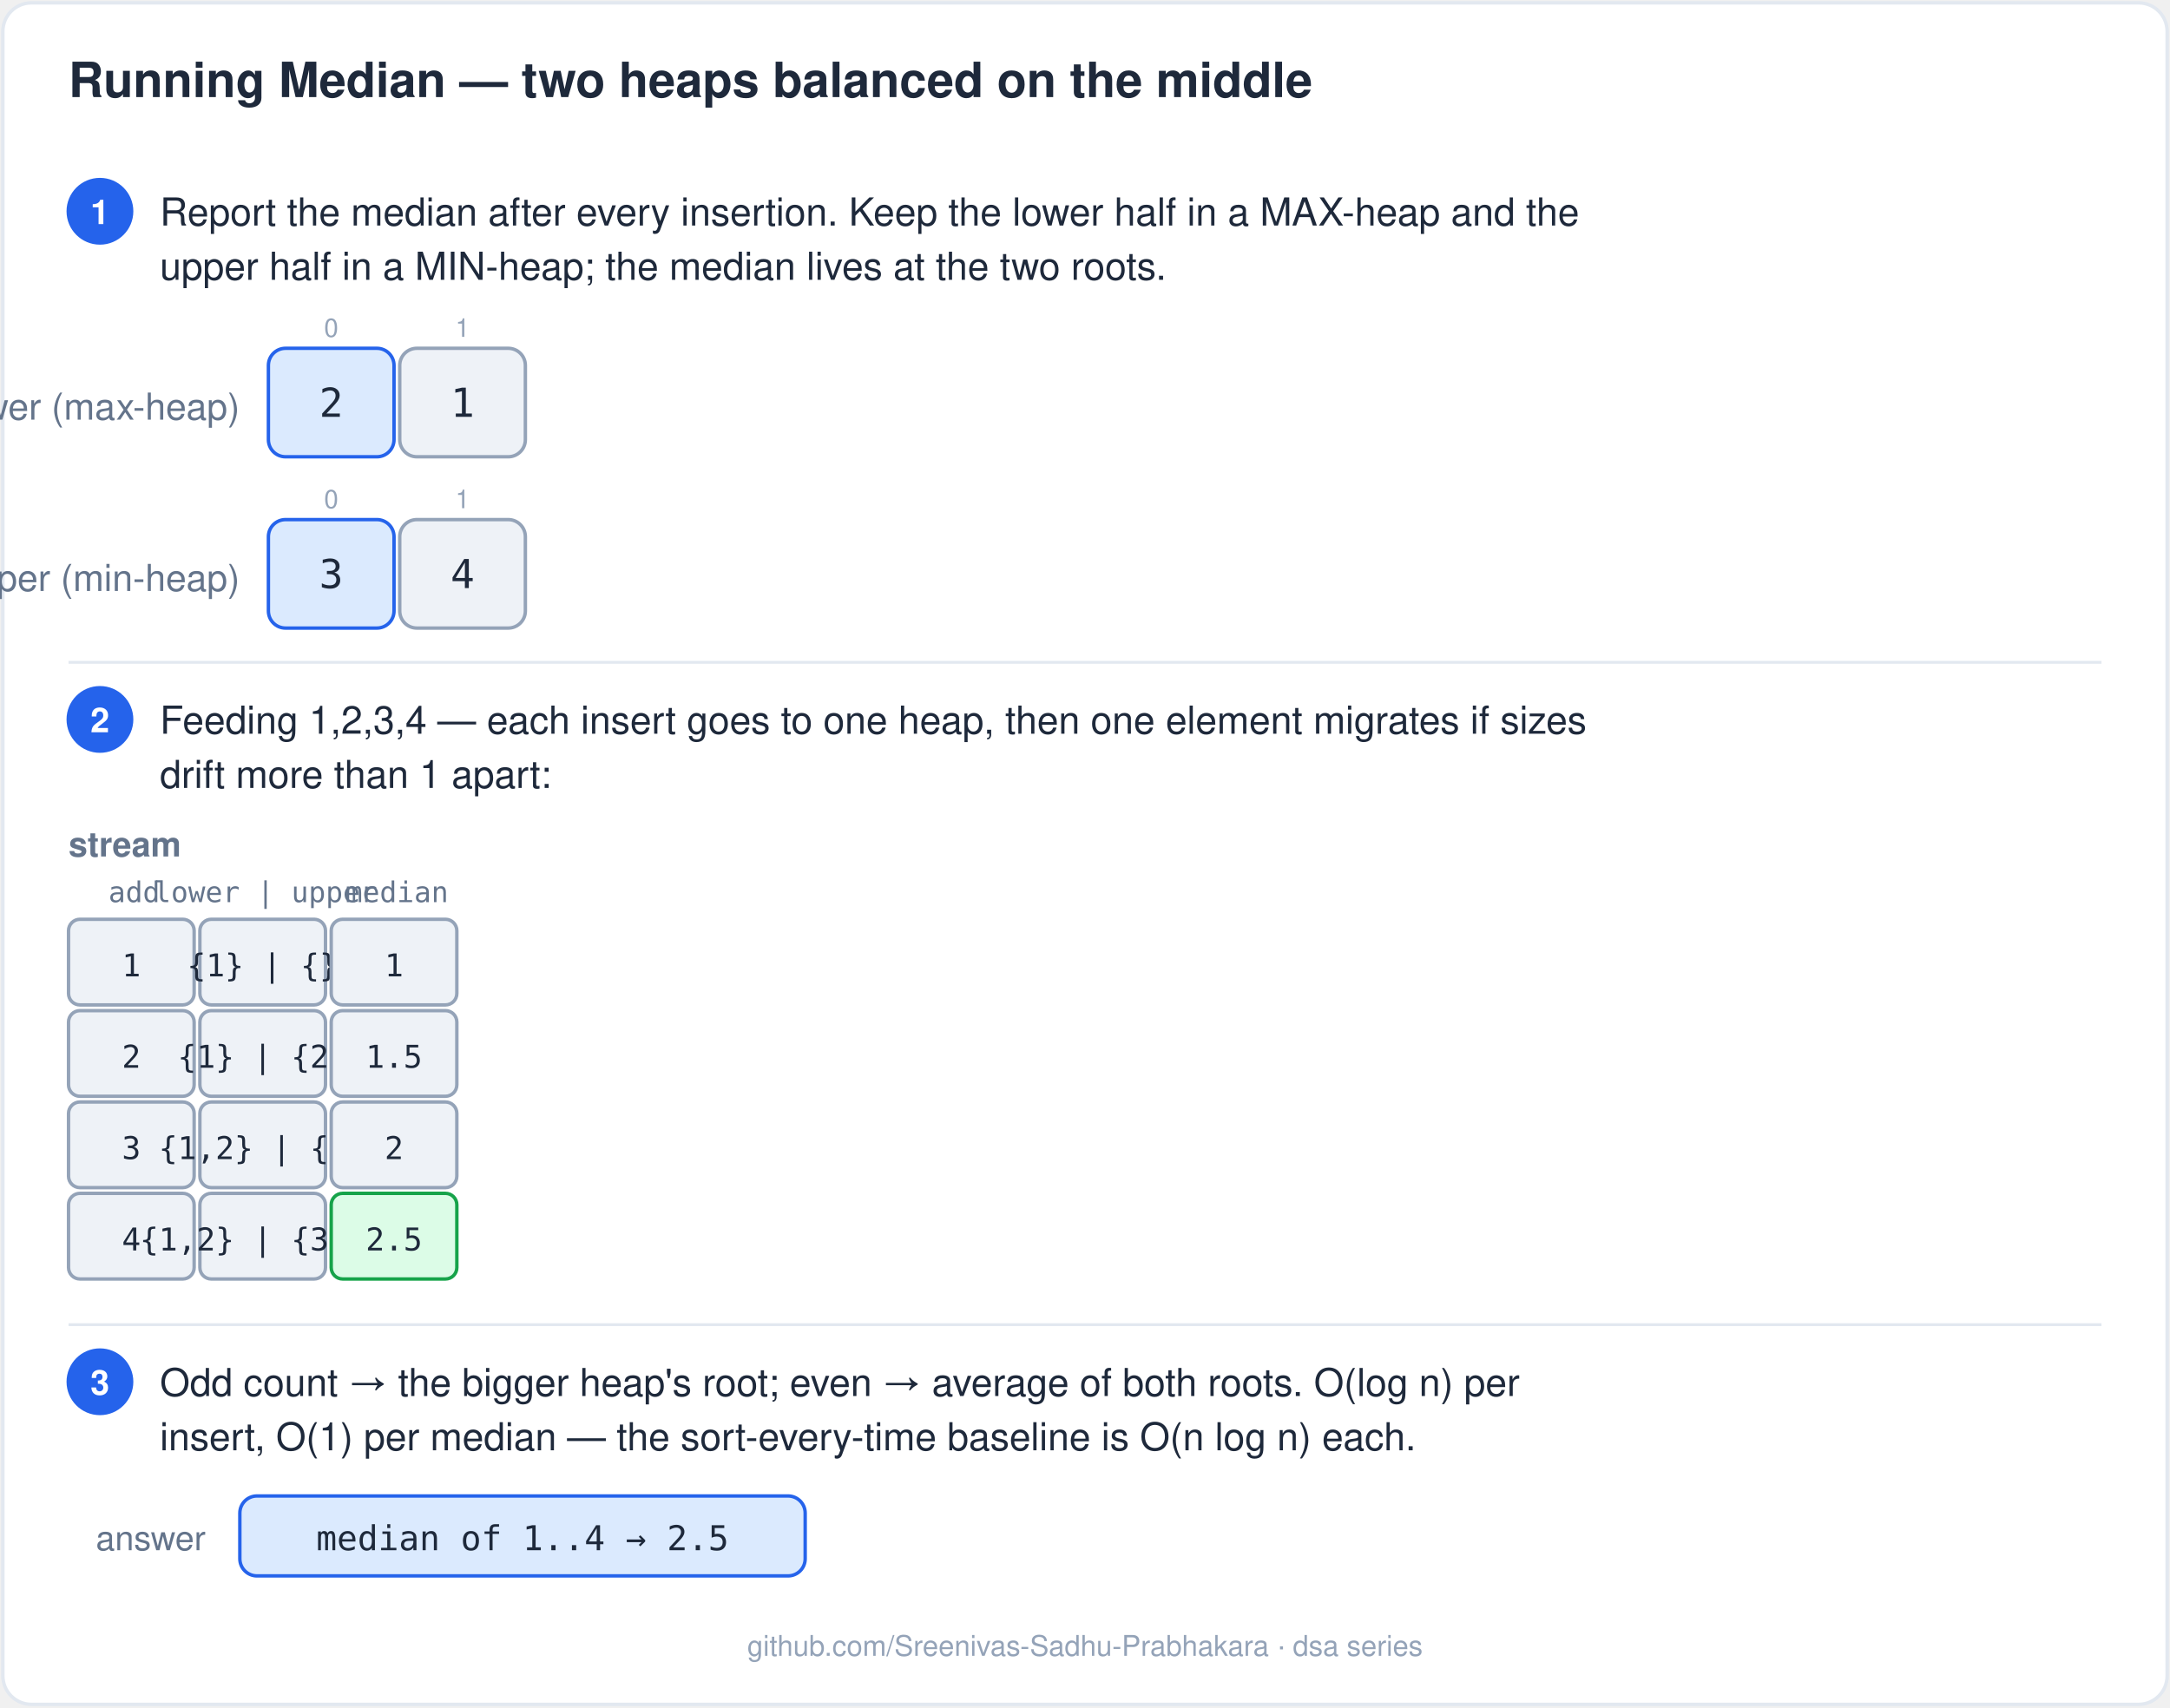
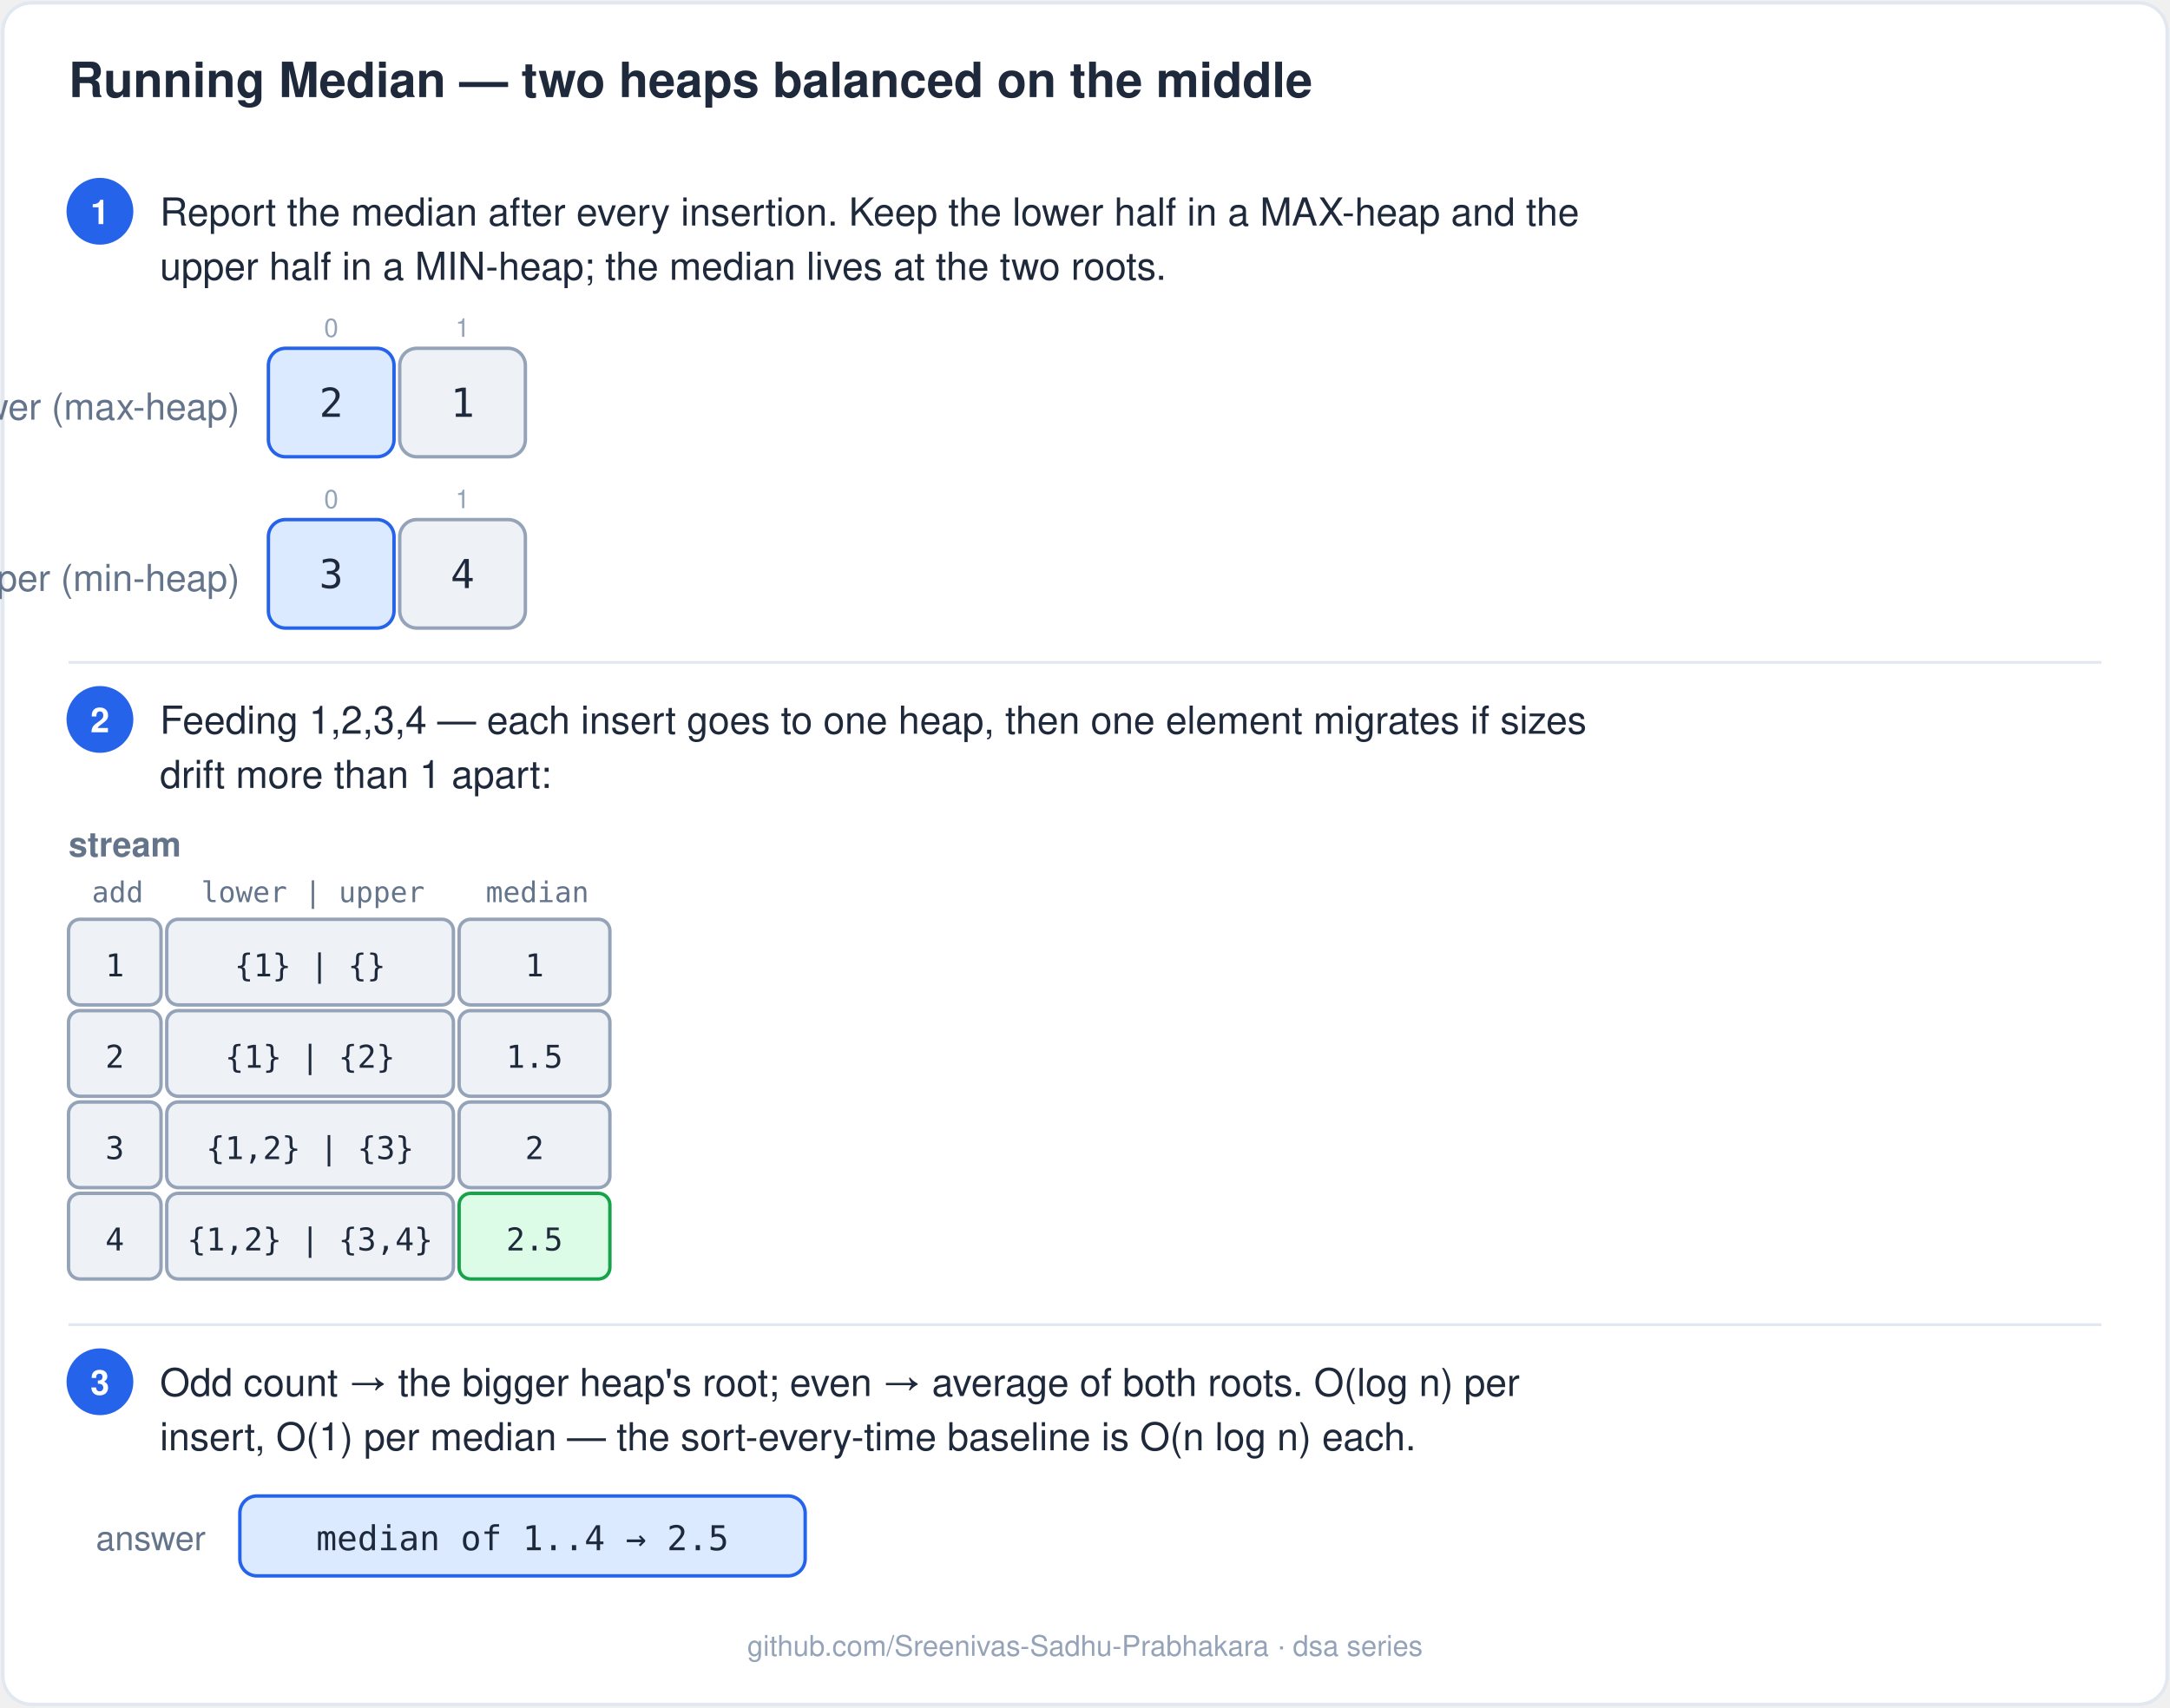
<svg xmlns="http://www.w3.org/2000/svg" width="760" height="598" viewBox="0 0 760 598" role="img" aria-label="Step-by-step visual walkthrough">
  <defs>
    <marker id="arr" markerWidth="8" markerHeight="8" refX="6" refY="3" orient="auto">
      <path d="M0,0 L7,3 L0,6 z" fill="context-stroke" />
    </marker>
  </defs>
  <rect x="1.0" y="1.0" width="758.0" height="596.0" rx="10" fill="#ffffff" stroke="#e2e8f0" stroke-width="1.2" />
  <text x="24.0" y="34.0" font-family="-apple-system,Segoe UI,Helvetica,Arial,sans-serif" font-size="17" fill="#1e293b" text-anchor="start" font-weight="600">Running Median — two heaps balanced on the middle</text>
  <circle cx="35.0" cy="74.0" r="11" fill="#2563eb" stroke="#2563eb" stroke-width="1.4" />
  <text x="35.0" y="78.5" font-family="-apple-system,Segoe UI,Helvetica,Arial,sans-serif" font-size="12" fill="#ffffff" text-anchor="middle" font-weight="600">1</text>
  <text x="56.0" y="79.0" font-family="-apple-system,Segoe UI,Helvetica,Arial,sans-serif" font-size="13.5" fill="#1e293b" text-anchor="start">Report the median after every insertion. Keep the lower half in a MAX-heap and the</text>
  <text x="56.0" y="98.0" font-family="-apple-system,Segoe UI,Helvetica,Arial,sans-serif" font-size="13.5" fill="#1e293b" text-anchor="start">upper half in a MIN-heap; the median lives at the two roots.</text>
  <text x="84.0" y="147.0" font-family="-apple-system,Segoe UI,Helvetica,Arial,sans-serif" font-size="13" fill="#64748b" text-anchor="end">lower (max-heap)</text>
  <rect x="94.0" y="122.0" width="44.0" height="38.0" rx="6" fill="#dbeafe" stroke="#2563eb" stroke-width="1.2" />
  <text x="116.0" y="146.0" font-family="ui-monospace,Menlo,monospace" font-size="14" fill="#1e293b" text-anchor="middle">2</text>
  <text x="116.0" y="118.0" font-family="-apple-system,Segoe UI,Helvetica,Arial,sans-serif" font-size="9" fill="#94a3b8" text-anchor="middle">0</text>
  <rect x="140.0" y="122.0" width="44.0" height="38.0" rx="6" fill="#eef2f7" stroke="#94a3b8" stroke-width="1.2" />
  <text x="162.0" y="146.0" font-family="ui-monospace,Menlo,monospace" font-size="14" fill="#1e293b" text-anchor="middle">1</text>
  <text x="162.0" y="118.0" font-family="-apple-system,Segoe UI,Helvetica,Arial,sans-serif" font-size="9" fill="#94a3b8" text-anchor="middle">1</text>
  <text x="84.0" y="207.0" font-family="-apple-system,Segoe UI,Helvetica,Arial,sans-serif" font-size="13" fill="#64748b" text-anchor="end">upper (min-heap)</text>
  <rect x="94.0" y="182.0" width="44.0" height="38.0" rx="6" fill="#dbeafe" stroke="#2563eb" stroke-width="1.2" />
  <text x="116.0" y="206.0" font-family="ui-monospace,Menlo,monospace" font-size="14" fill="#1e293b" text-anchor="middle">3</text>
  <text x="116.0" y="178.0" font-family="-apple-system,Segoe UI,Helvetica,Arial,sans-serif" font-size="9" fill="#94a3b8" text-anchor="middle">0</text>
  <rect x="140.0" y="182.0" width="44.0" height="38.0" rx="6" fill="#eef2f7" stroke="#94a3b8" stroke-width="1.2" />
  <text x="162.0" y="206.0" font-family="ui-monospace,Menlo,monospace" font-size="14" fill="#1e293b" text-anchor="middle">4</text>
  <text x="162.0" y="178.0" font-family="-apple-system,Segoe UI,Helvetica,Arial,sans-serif" font-size="9" fill="#94a3b8" text-anchor="middle">1</text>
  <line x1="24.0" y1="232.0" x2="736.0" y2="232.0" stroke="#e2e8f0" stroke-width="1" />
  <circle cx="35.0" cy="252.0" r="11" fill="#2563eb" stroke="#2563eb" stroke-width="1.4" />
  <text x="35.0" y="256.5" font-family="-apple-system,Segoe UI,Helvetica,Arial,sans-serif" font-size="12" fill="#ffffff" text-anchor="middle" font-weight="600">2</text>
  <text x="56.0" y="257.0" font-family="-apple-system,Segoe UI,Helvetica,Arial,sans-serif" font-size="13.5" fill="#1e293b" text-anchor="start">Feeding 1,2,3,4 — each insert goes to one heap, then one element migrates if sizes</text>
  <text x="56.0" y="276.0" font-family="-apple-system,Segoe UI,Helvetica,Arial,sans-serif" font-size="13.5" fill="#1e293b" text-anchor="start">drift more than 1 apart:</text>
  <text x="24.0" y="300.0" font-family="-apple-system,Segoe UI,Helvetica,Arial,sans-serif" font-size="12" fill="#64748b" text-anchor="start" font-weight="600">stream</text>
-   <text x="47.0" y="316.0" font-family="ui-monospace,Menlo,monospace" font-size="10" fill="#64748b" text-anchor="middle">add</text>
-   <text x="93.0" y="316.0" font-family="ui-monospace,Menlo,monospace" font-size="10" fill="#64748b" text-anchor="middle">lower | upper</text>
-   <text x="139.0" y="316.0" font-family="ui-monospace,Menlo,monospace" font-size="10" fill="#64748b" text-anchor="middle">median</text>
-   <rect x="24.0" y="322.0" width="44.0" height="30.0" rx="4" fill="#eef2f7" stroke="#94a3b8" stroke-width="1.2" />
-   <text x="46.0" y="342.0" font-family="ui-monospace,Menlo,monospace" font-size="11" fill="#1e293b" text-anchor="middle">1</text>
-   <rect x="70.0" y="322.0" width="44.0" height="30.0" rx="4" fill="#eef2f7" stroke="#94a3b8" stroke-width="1.2" />
-   <text x="92.0" y="342.0" font-family="ui-monospace,Menlo,monospace" font-size="11" fill="#1e293b" text-anchor="middle">{1} | {}</text>
-   <rect x="116.0" y="322.0" width="44.0" height="30.0" rx="4" fill="#eef2f7" stroke="#94a3b8" stroke-width="1.2" />
-   <text x="138.0" y="342.0" font-family="ui-monospace,Menlo,monospace" font-size="11" fill="#1e293b" text-anchor="middle">1</text>
-   <rect x="24.0" y="354.0" width="44.0" height="30.0" rx="4" fill="#eef2f7" stroke="#94a3b8" stroke-width="1.2" />
-   <text x="46.0" y="374.0" font-family="ui-monospace,Menlo,monospace" font-size="11" fill="#1e293b" text-anchor="middle">2</text>
-   <rect x="70.0" y="354.0" width="44.0" height="30.0" rx="4" fill="#eef2f7" stroke="#94a3b8" stroke-width="1.2" />
-   <text x="92.0" y="374.0" font-family="ui-monospace,Menlo,monospace" font-size="11" fill="#1e293b" text-anchor="middle">{1} | {2}</text>
-   <rect x="116.0" y="354.0" width="44.0" height="30.0" rx="4" fill="#eef2f7" stroke="#94a3b8" stroke-width="1.2" />
-   <text x="138.0" y="374.0" font-family="ui-monospace,Menlo,monospace" font-size="11" fill="#1e293b" text-anchor="middle">1.5</text>
-   <rect x="24.0" y="386.0" width="44.0" height="30.0" rx="4" fill="#eef2f7" stroke="#94a3b8" stroke-width="1.2" />
-   <text x="46.0" y="406.0" font-family="ui-monospace,Menlo,monospace" font-size="11" fill="#1e293b" text-anchor="middle">3</text>
-   <rect x="70.0" y="386.0" width="44.0" height="30.0" rx="4" fill="#eef2f7" stroke="#94a3b8" stroke-width="1.2" />
-   <text x="92.0" y="406.0" font-family="ui-monospace,Menlo,monospace" font-size="11" fill="#1e293b" text-anchor="middle">{1,2} | {3}</text>
-   <rect x="116.0" y="386.0" width="44.0" height="30.0" rx="4" fill="#eef2f7" stroke="#94a3b8" stroke-width="1.2" />
-   <text x="138.0" y="406.0" font-family="ui-monospace,Menlo,monospace" font-size="11" fill="#1e293b" text-anchor="middle">2</text>
-   <rect x="24.0" y="418.0" width="44.0" height="30.0" rx="4" fill="#eef2f7" stroke="#94a3b8" stroke-width="1.2" />
-   <text x="46.0" y="438.0" font-family="ui-monospace,Menlo,monospace" font-size="11" fill="#1e293b" text-anchor="middle">4</text>
-   <rect x="70.0" y="418.0" width="44.0" height="30.0" rx="4" fill="#eef2f7" stroke="#94a3b8" stroke-width="1.2" />
-   <text x="92.0" y="438.0" font-family="ui-monospace,Menlo,monospace" font-size="11" fill="#1e293b" text-anchor="middle">{1,2} | {3,4}</text>
-   <rect x="116.0" y="418.0" width="44.0" height="30.0" rx="4" fill="#dcfce7" stroke="#16a34a" stroke-width="1.2" />
-   <text x="138.0" y="438.0" font-family="ui-monospace,Menlo,monospace" font-size="11" fill="#1e293b" text-anchor="middle">2.5</text>
+   <text x="41.2" y="316.0" font-family="ui-monospace,Menlo,monospace" font-size="10" fill="#64748b" text-anchor="middle">add</text>
+   <text x="109.6" y="316.0" font-family="ui-monospace,Menlo,monospace" font-size="10" fill="#64748b" text-anchor="middle">lower | upper</text>
+   <text x="188.2" y="316.0" font-family="ui-monospace,Menlo,monospace" font-size="10" fill="#64748b" text-anchor="middle">median</text>
+   <rect x="24.0" y="322.0" width="32.4" height="30.0" rx="4" fill="#eef2f7" stroke="#94a3b8" stroke-width="1.2" />
+   <text x="40.2" y="342.0" font-family="ui-monospace,Menlo,monospace" font-size="11" fill="#1e293b" text-anchor="middle">1</text>
+   <rect x="58.4" y="322.0" width="100.4" height="30.0" rx="4" fill="#eef2f7" stroke="#94a3b8" stroke-width="1.2" />
+   <text x="108.6" y="342.0" font-family="ui-monospace,Menlo,monospace" font-size="11" fill="#1e293b" text-anchor="middle">{1} | {}</text>
+   <rect x="160.8" y="322.0" width="52.8" height="30.0" rx="4" fill="#eef2f7" stroke="#94a3b8" stroke-width="1.2" />
+   <text x="187.2" y="342.0" font-family="ui-monospace,Menlo,monospace" font-size="11" fill="#1e293b" text-anchor="middle">1</text>
+   <rect x="24.0" y="354.0" width="32.4" height="30.0" rx="4" fill="#eef2f7" stroke="#94a3b8" stroke-width="1.2" />
+   <text x="40.2" y="374.0" font-family="ui-monospace,Menlo,monospace" font-size="11" fill="#1e293b" text-anchor="middle">2</text>
+   <rect x="58.4" y="354.0" width="100.4" height="30.0" rx="4" fill="#eef2f7" stroke="#94a3b8" stroke-width="1.2" />
+   <text x="108.6" y="374.0" font-family="ui-monospace,Menlo,monospace" font-size="11" fill="#1e293b" text-anchor="middle">{1} | {2}</text>
+   <rect x="160.8" y="354.0" width="52.8" height="30.0" rx="4" fill="#eef2f7" stroke="#94a3b8" stroke-width="1.2" />
+   <text x="187.2" y="374.0" font-family="ui-monospace,Menlo,monospace" font-size="11" fill="#1e293b" text-anchor="middle">1.5</text>
+   <rect x="24.0" y="386.0" width="32.4" height="30.0" rx="4" fill="#eef2f7" stroke="#94a3b8" stroke-width="1.2" />
+   <text x="40.2" y="406.0" font-family="ui-monospace,Menlo,monospace" font-size="11" fill="#1e293b" text-anchor="middle">3</text>
+   <rect x="58.4" y="386.0" width="100.4" height="30.0" rx="4" fill="#eef2f7" stroke="#94a3b8" stroke-width="1.2" />
+   <text x="108.6" y="406.0" font-family="ui-monospace,Menlo,monospace" font-size="11" fill="#1e293b" text-anchor="middle">{1,2} | {3}</text>
+   <rect x="160.8" y="386.0" width="52.8" height="30.0" rx="4" fill="#eef2f7" stroke="#94a3b8" stroke-width="1.2" />
+   <text x="187.2" y="406.0" font-family="ui-monospace,Menlo,monospace" font-size="11" fill="#1e293b" text-anchor="middle">2</text>
+   <rect x="24.0" y="418.0" width="32.4" height="30.0" rx="4" fill="#eef2f7" stroke="#94a3b8" stroke-width="1.2" />
+   <text x="40.2" y="438.0" font-family="ui-monospace,Menlo,monospace" font-size="11" fill="#1e293b" text-anchor="middle">4</text>
+   <rect x="58.4" y="418.0" width="100.4" height="30.0" rx="4" fill="#eef2f7" stroke="#94a3b8" stroke-width="1.2" />
+   <text x="108.6" y="438.0" font-family="ui-monospace,Menlo,monospace" font-size="11" fill="#1e293b" text-anchor="middle">{1,2} | {3,4}</text>
+   <rect x="160.8" y="418.0" width="52.8" height="30.0" rx="4" fill="#dcfce7" stroke="#16a34a" stroke-width="1.2" />
+   <text x="187.2" y="438.0" font-family="ui-monospace,Menlo,monospace" font-size="11" fill="#1e293b" text-anchor="middle">2.5</text>
  <line x1="24.0" y1="464.0" x2="736.0" y2="464.0" stroke="#e2e8f0" stroke-width="1" />
  <circle cx="35.0" cy="484.0" r="11" fill="#2563eb" stroke="#2563eb" stroke-width="1.4" />
  <text x="35.0" y="488.5" font-family="-apple-system,Segoe UI,Helvetica,Arial,sans-serif" font-size="12" fill="#ffffff" text-anchor="middle" font-weight="600">3</text>
  <text x="56.0" y="489.0" font-family="-apple-system,Segoe UI,Helvetica,Arial,sans-serif" font-size="13.5" fill="#1e293b" text-anchor="start">Odd count → the bigger heap's root; even → average of both roots. O(log n) per</text>
  <text x="56.0" y="508.0" font-family="-apple-system,Segoe UI,Helvetica,Arial,sans-serif" font-size="13.5" fill="#1e293b" text-anchor="start">insert, O(1) per median — the sort-every-time baseline is O(n log n) each.</text>
  <text x="72.0" y="543.0" font-family="-apple-system,Segoe UI,Helvetica,Arial,sans-serif" font-size="12" fill="#64748b" text-anchor="end">answer</text>
  <rect x="84.0" y="524.0" width="198.0" height="28.0" rx="6" fill="#dbeafe" stroke="#2563eb" stroke-width="1.2" />
  <text x="183.0" y="543.0" font-family="ui-monospace,Menlo,monospace" font-size="12" fill="#1e293b" text-anchor="middle">median of 1..4 → 2.5</text>
  <text x="380.0" y="580.0" font-family="-apple-system,Segoe UI,Helvetica,Arial,sans-serif" font-size="10" fill="#94a3b8" text-anchor="middle">github.com/Sreenivas-Sadhu-Prabhakara · dsa series</text>
</svg>
